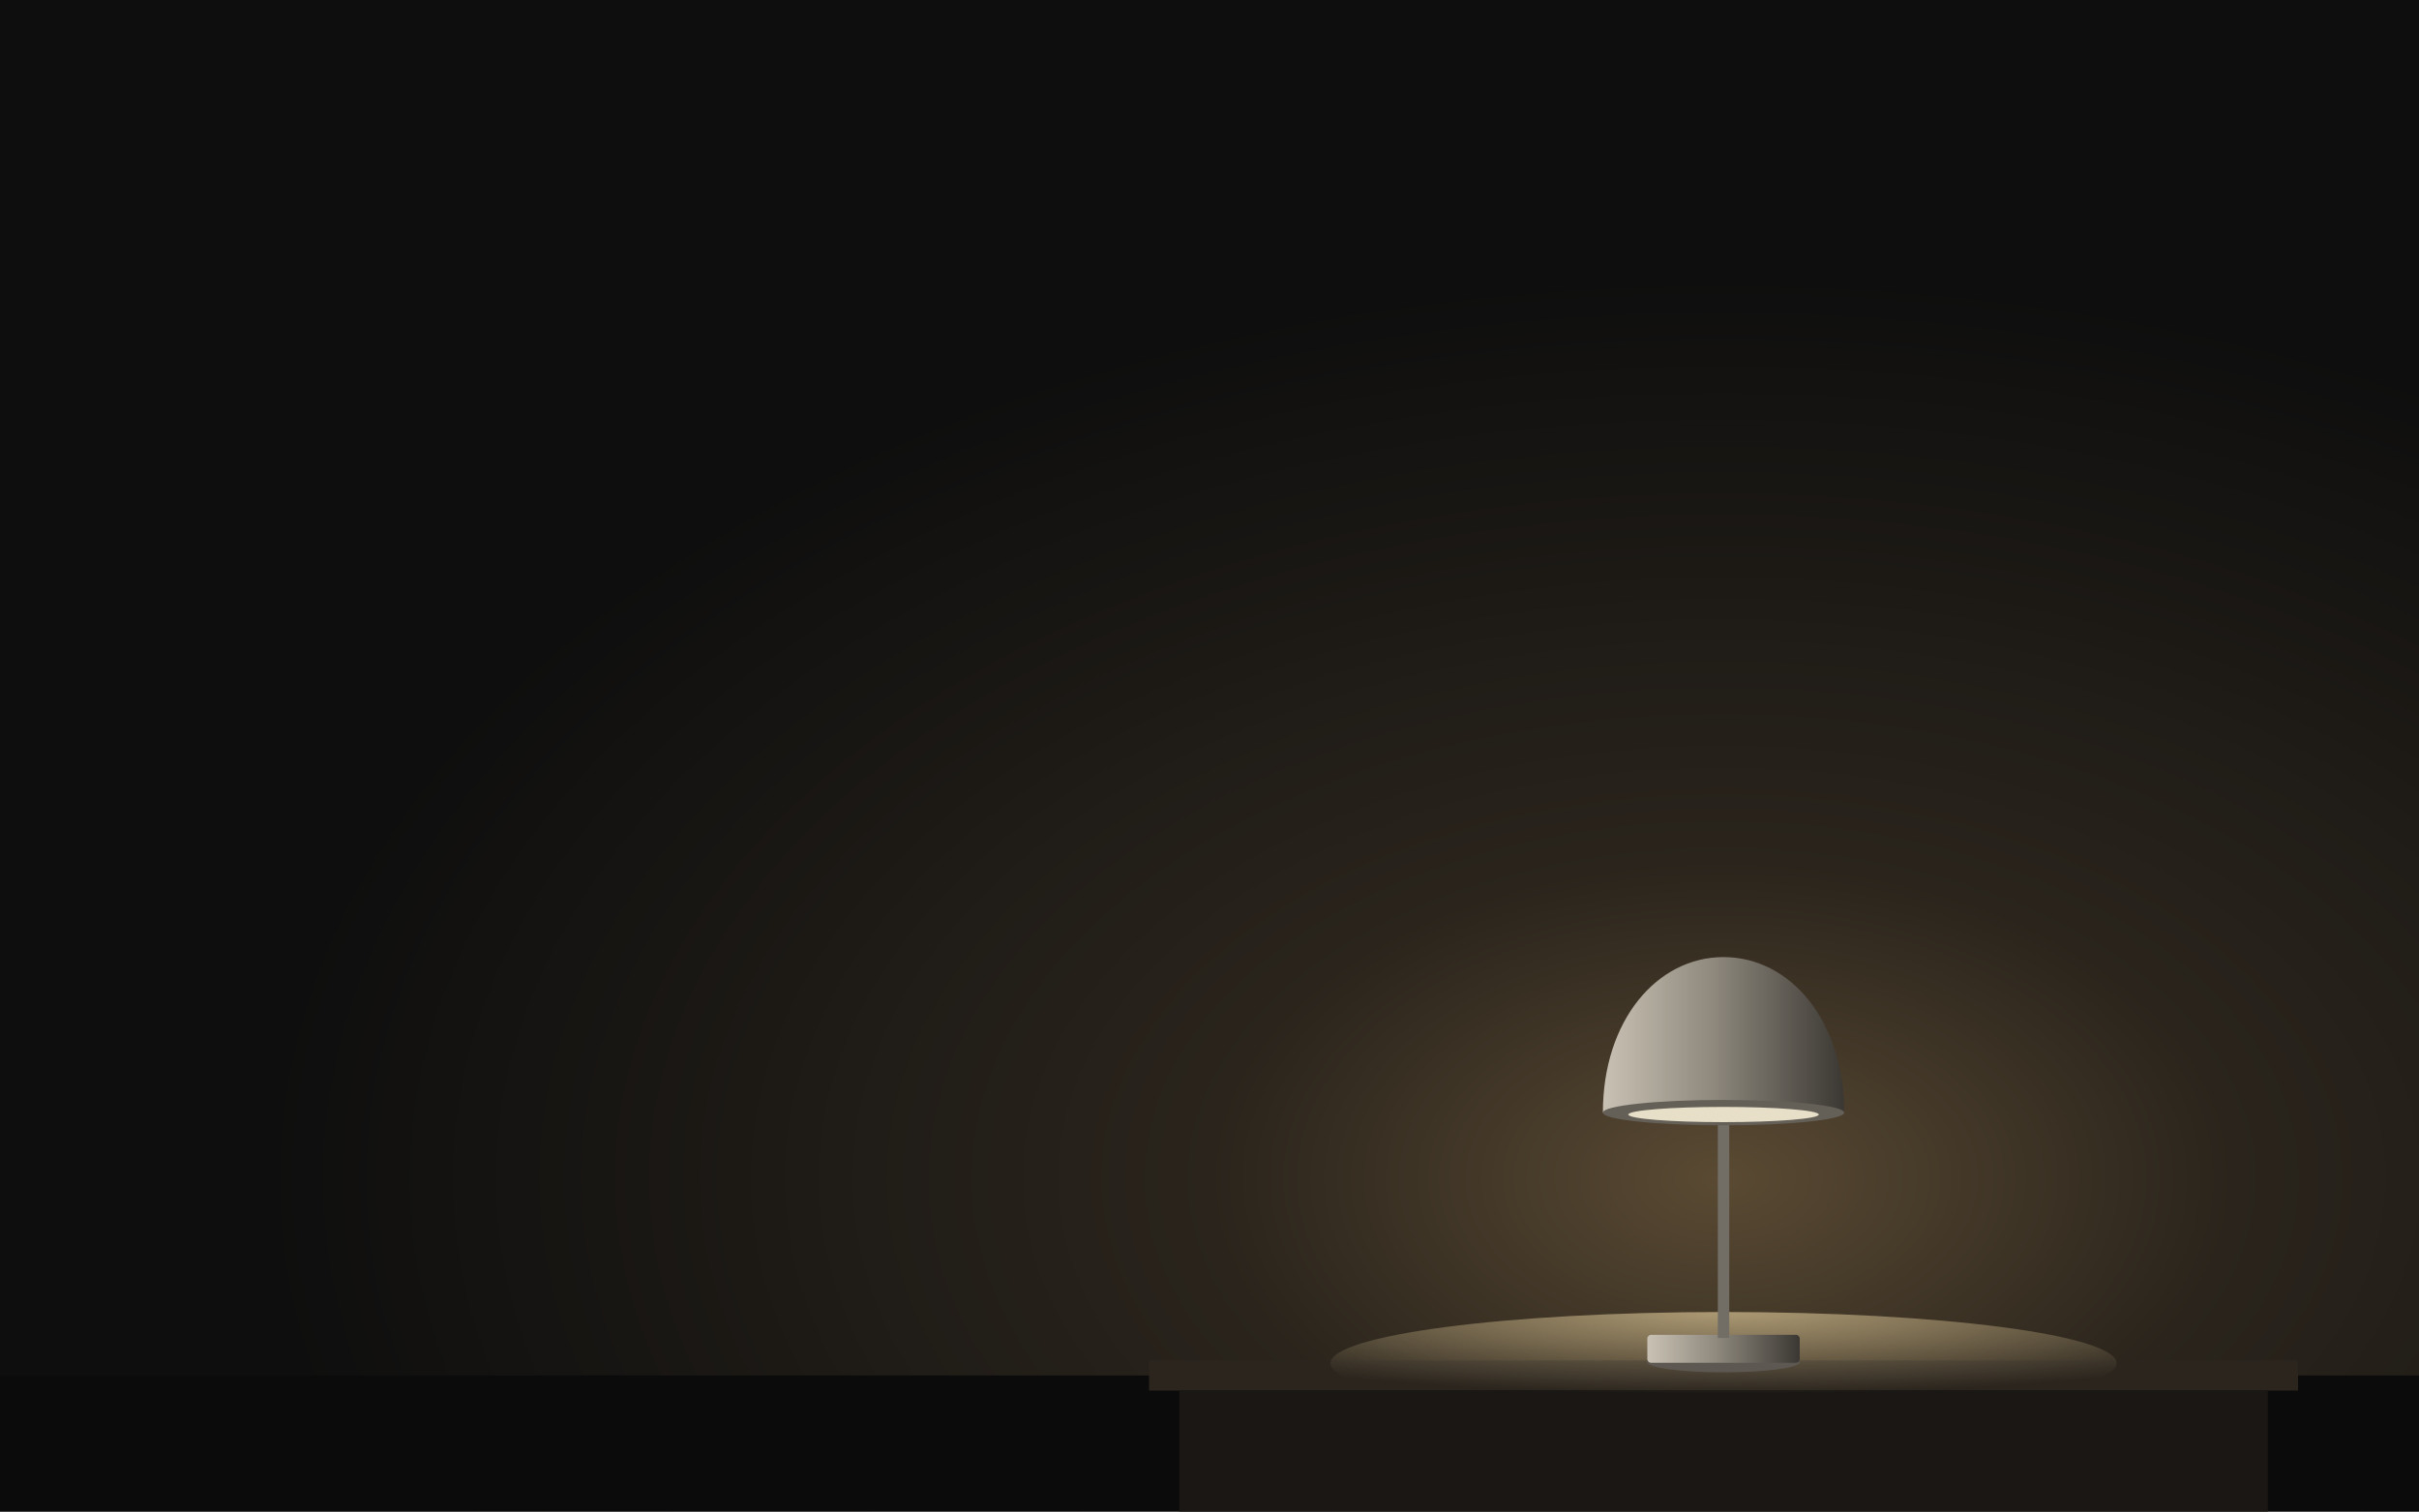
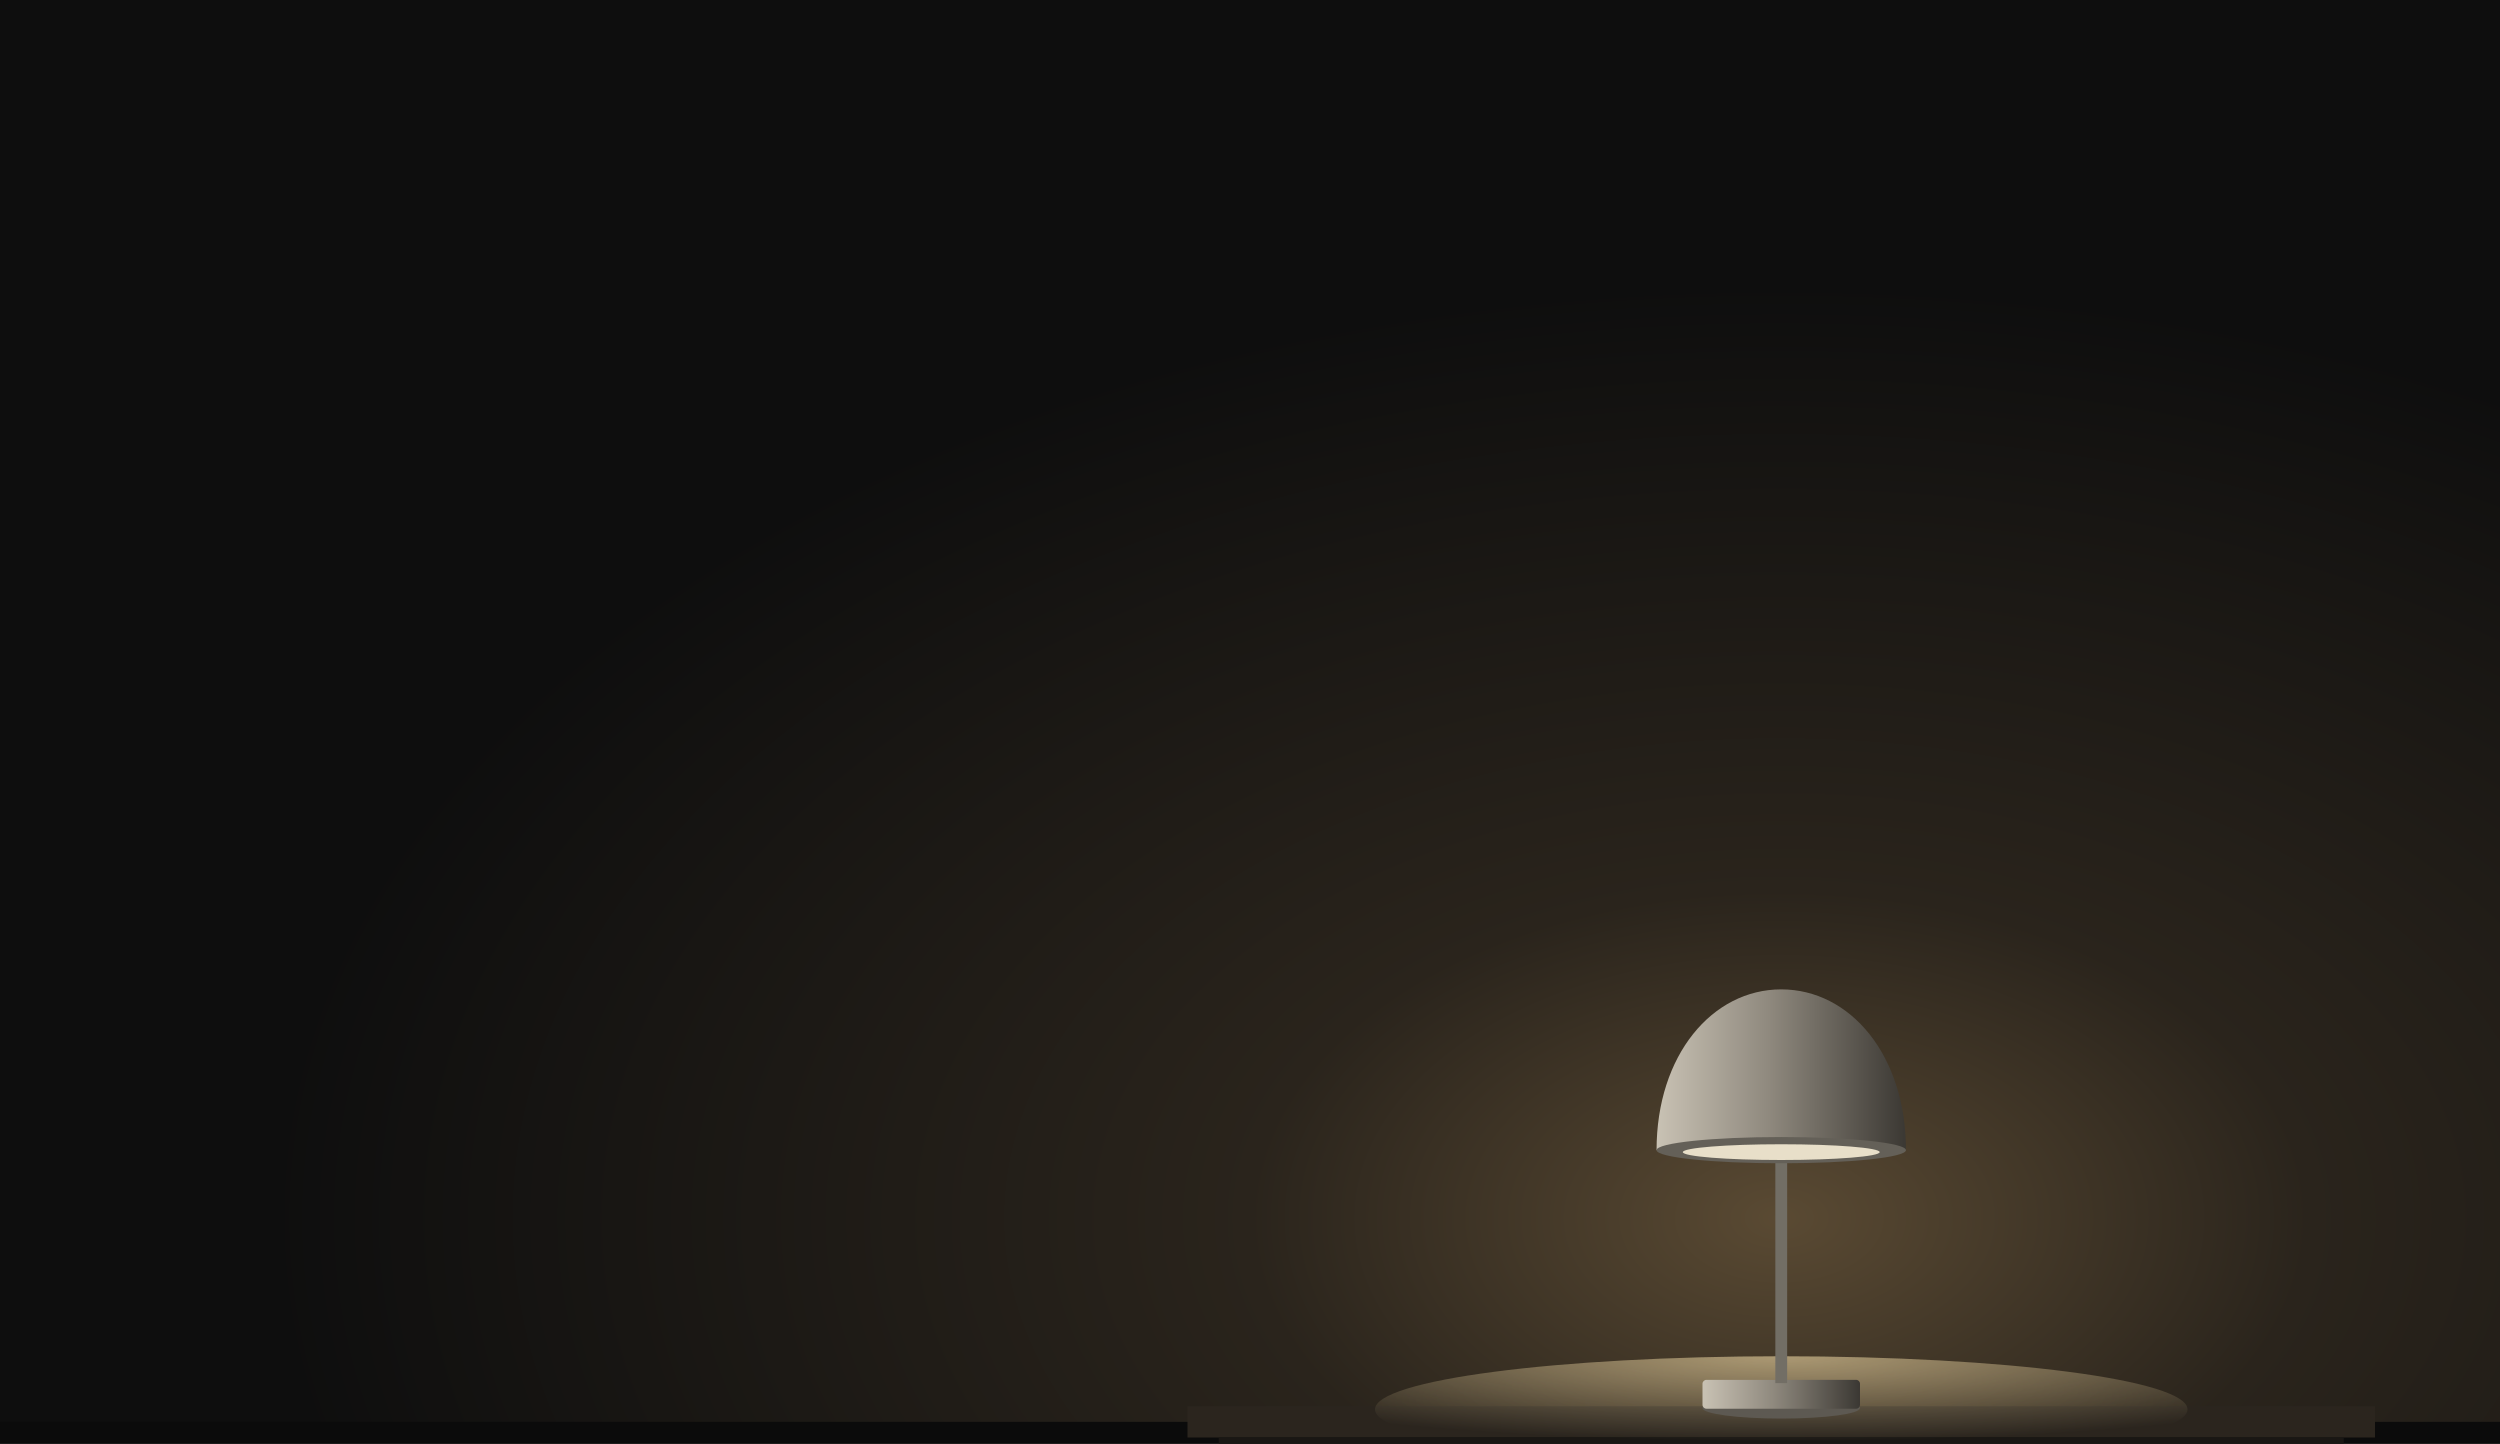
- <svg xmlns="http://www.w3.org/2000/svg" viewBox="0 0 1600 1000" width="1600" height="1000">
+ <svg xmlns="http://www.w3.org/2000/svg" viewBox="0 0 1600 924" width="1600" height="924" preserveAspectRatio="xMidYMax slice">
  <defs>
    <radialGradient id="glow" cx="0.71" cy="0.78" r="0.6">
      <stop offset="0" stop-color="#5A4A33" />
      <stop offset="0.35" stop-color="#2A241C" />
      <stop offset="1" stop-color="#0E0E0E" />
    </radialGradient>
    <radialGradient id="pool" cx="0.5" cy="0" r="0.8">
      <stop offset="0" stop-color="#FFE7B0" stop-opacity="0.55" />
      <stop offset="1" stop-color="#FFE7B0" stop-opacity="0" />
    </radialGradient>
    <linearGradient id="body" x1="0" x2="1">
      <stop offset="0" stop-color="#C9C2B4" />
      <stop offset="0.45" stop-color="#8F897E" />
      <stop offset="1" stop-color="#3B3833" />
    </linearGradient>
  </defs>
  <rect width="1600" height="1000" fill="url(#glow)" />
  <rect x="0" y="910" width="1600" height="90" fill="#0B0B0B" />
  <rect x="760" y="900" width="760" height="20" fill="#2B251E" />
  <rect x="780" y="920" width="720" height="80" fill="#1A1714" />
  <ellipse cx="1140" cy="902" rx="260" ry="34" fill="url(#pool)" />
  <g transform="translate(1140 902) scale(0.42) translate(-600 -970)">
    <ellipse cx="600" cy="968" rx="120" ry="16" fill="#5d5952" />
    <rect x="480" y="925" width="240" height="44" rx="6" fill="url(#body)" />
    <rect x="591" y="540" width="18" height="390" fill="#726e65" />
    <path d="M410 575 C410 430 495 330 600 330 C705 330 790 430 790 575 Z" fill="url(#body)" />
    <ellipse cx="600" cy="575" rx="190" ry="20" fill="#646058" />
    <ellipse cx="600" cy="578" rx="150" ry="12" fill="#FFF6DD" opacity="0.85" />
  </g>
</svg>
